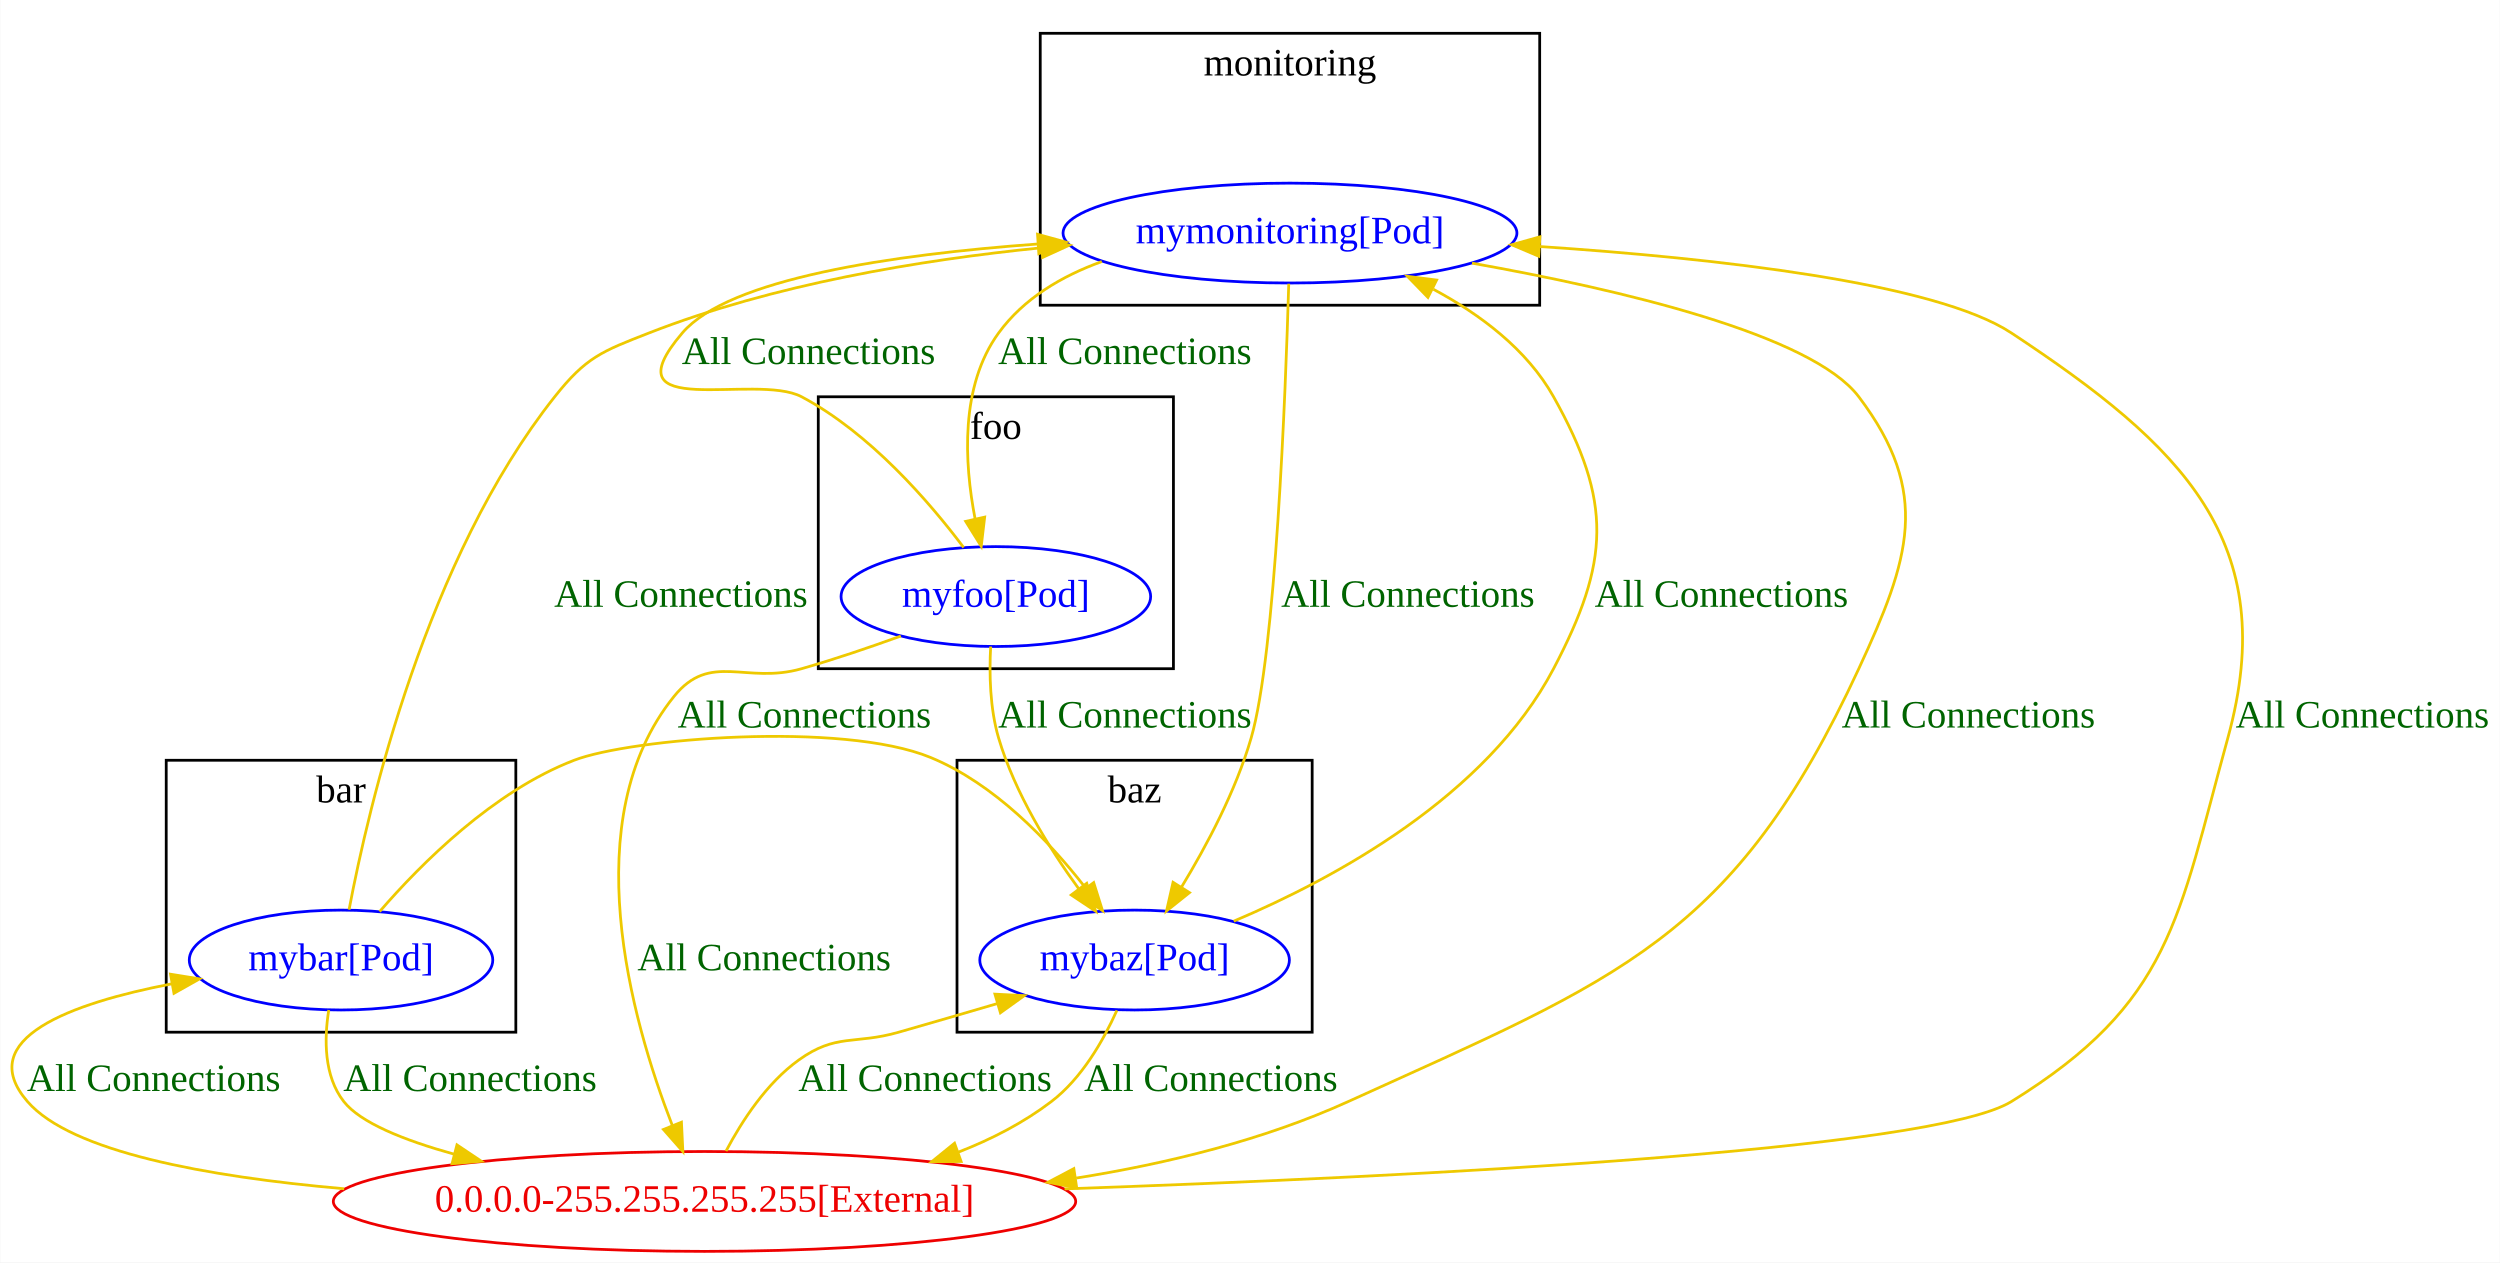
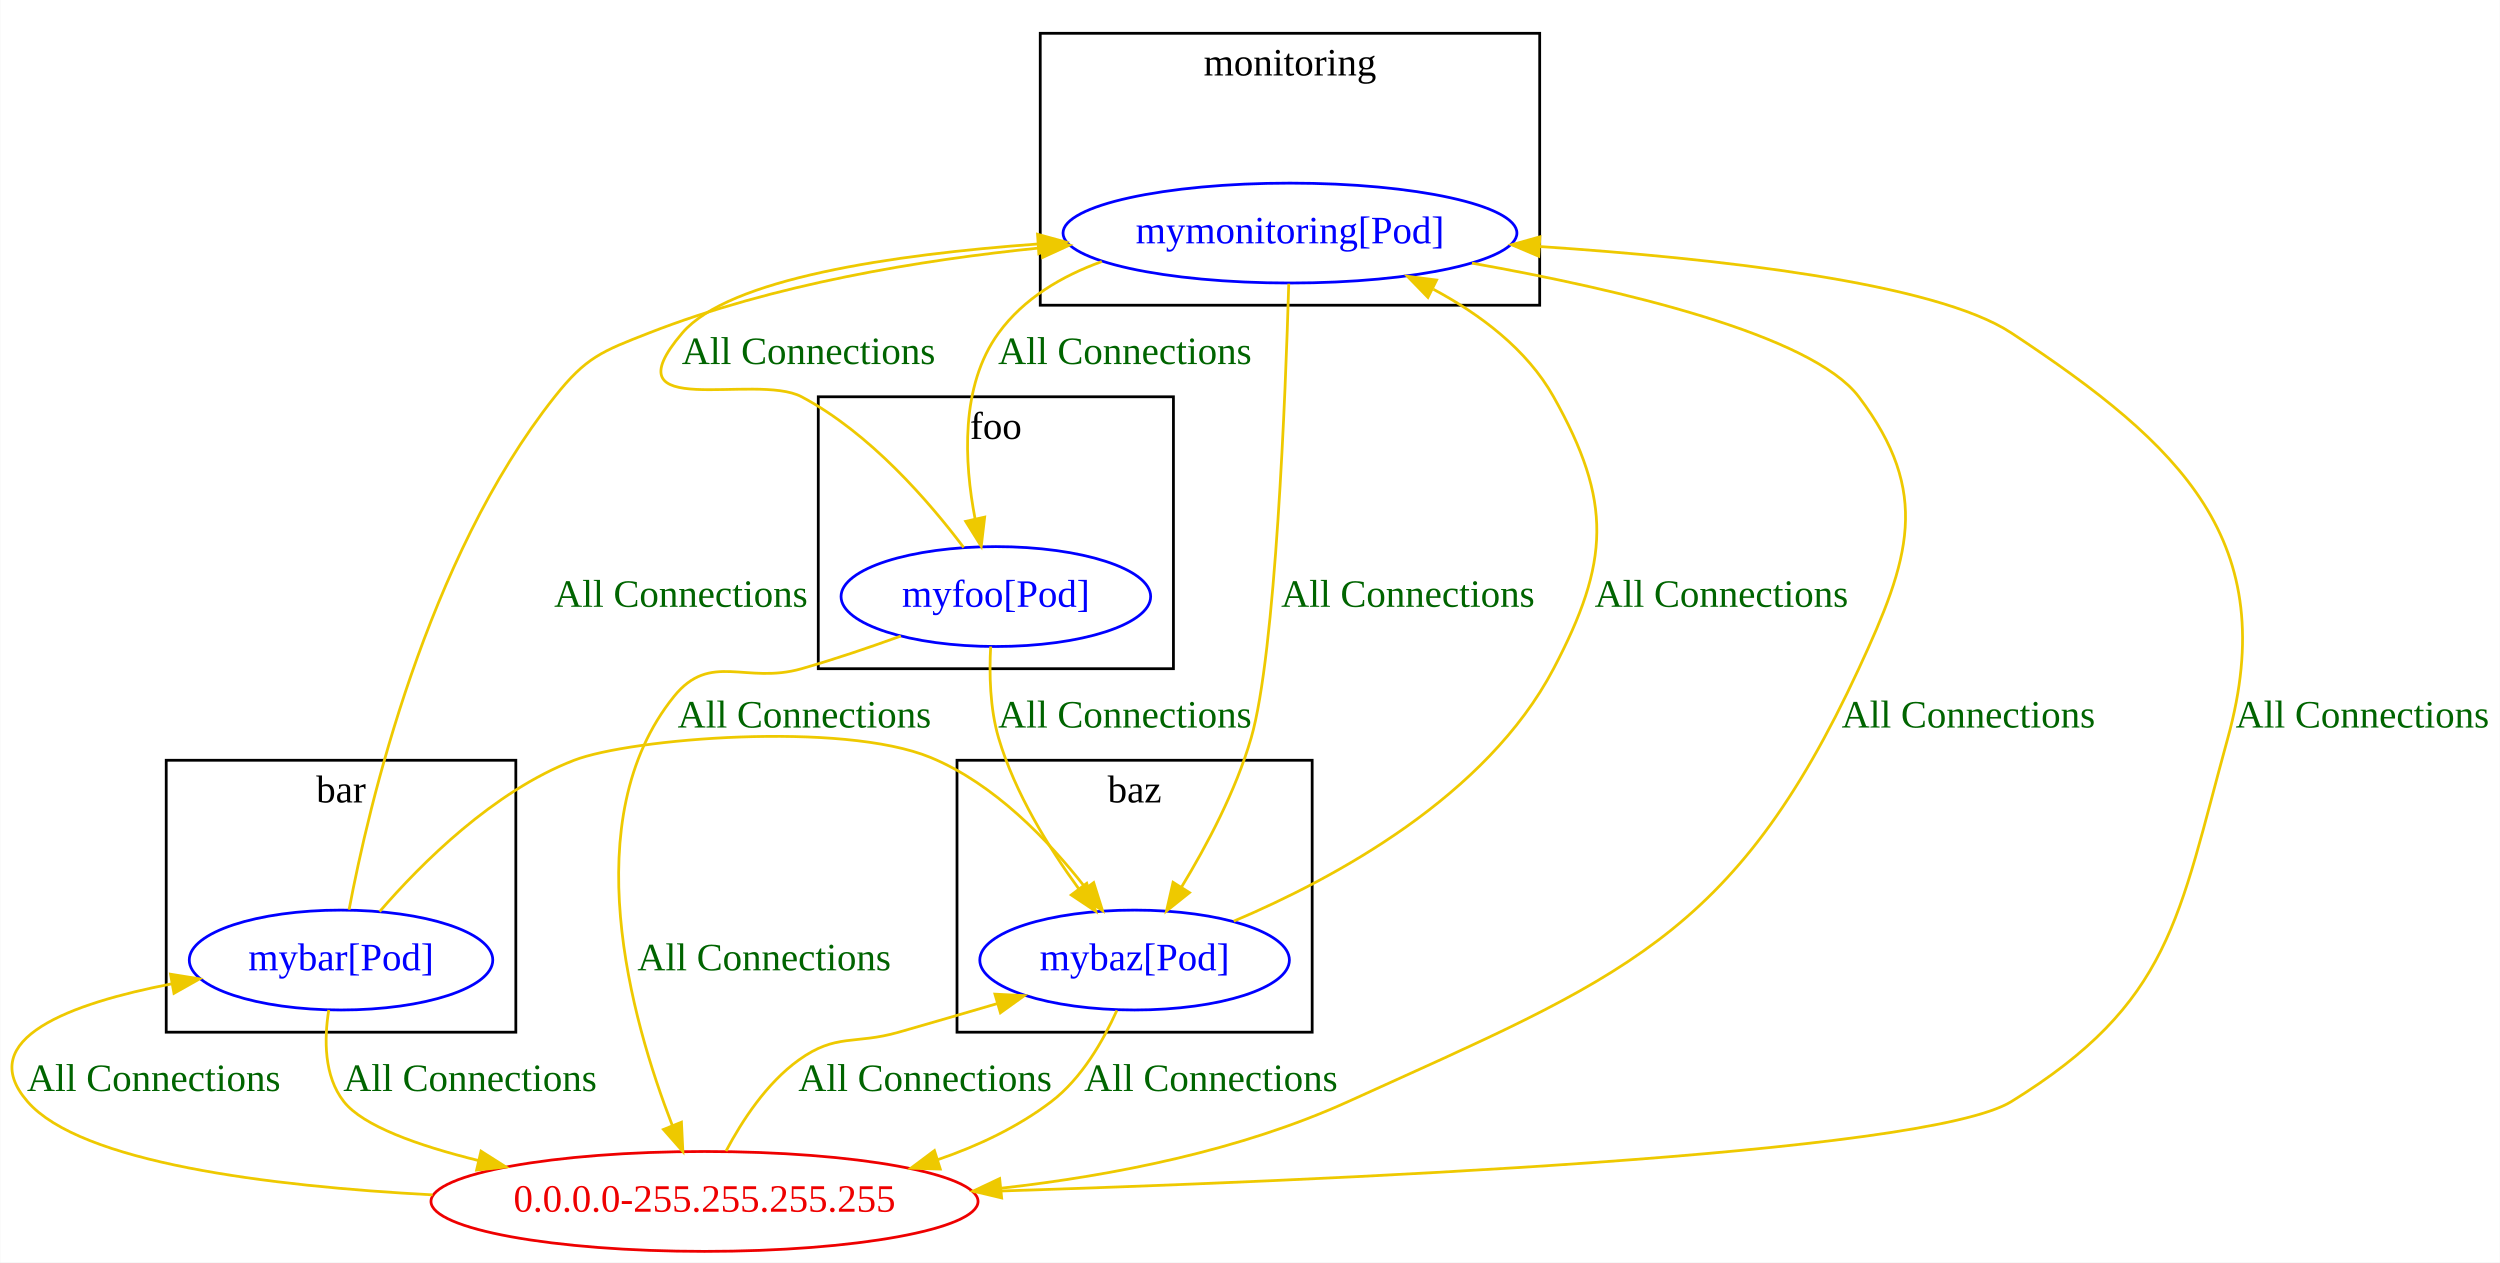
<svg xmlns="http://www.w3.org/2000/svg" width="901pt" height="455pt" viewBox="0.00 0.00 900.81 455.00">
  <g id="graph0" class="graph" transform="scale(1 1) rotate(0) translate(4 451)">
    <polygon fill="white" stroke="transparent" points="-4,4 -4,-451 896.81,-451 896.81,4 -4,4" />
+     <g id="clust2" class="cluster">
+       <polygon fill="none" stroke="black" points="340.81,-79 340.81,-177 468.81,-177 468.81,-79 340.81,-79" />
+       <text text-anchor="middle" x="404.81" y="-161.8" font-family="Times New Roman,serif" font-size="14.00">baz</text>
+     </g>
    <g id="clust1" class="cluster">
      <polygon fill="none" stroke="black" points="55.81,-79 55.81,-177 181.81,-177 181.81,-79 55.81,-79" />
      <text text-anchor="middle" x="118.81" y="-161.8" font-family="Times New Roman,serif" font-size="14.00">bar</text>
-     </g>
-     <g id="clust4" class="cluster">
-       <polygon fill="none" stroke="black" points="370.81,-341 370.81,-439 550.81,-439 550.81,-341 370.81,-341" />
-       <text text-anchor="middle" x="460.81" y="-423.8" font-family="Times New Roman,serif" font-size="14.00">monitoring</text>
    </g>
    <g id="clust3" class="cluster">
      <polygon fill="none" stroke="black" points="290.81,-210 290.81,-308 418.81,-308 418.81,-210 290.81,-210" />
      <text text-anchor="middle" x="354.81" y="-292.8" font-family="Times New Roman,serif" font-size="14.00">foo</text>
    </g>
-     <g id="clust2" class="cluster">
-       <polygon fill="none" stroke="black" points="340.81,-79 340.81,-177 468.81,-177 468.81,-79 340.81,-79" />
-       <text text-anchor="middle" x="404.81" y="-161.8" font-family="Times New Roman,serif" font-size="14.00">baz</text>
+     <g id="clust4" class="cluster">
+       <polygon fill="none" stroke="black" points="370.81,-341 370.81,-439 550.81,-439 550.81,-341 370.81,-341" />
+       <text text-anchor="middle" x="460.81" y="-423.8" font-family="Times New Roman,serif" font-size="14.00">monitoring</text>
    </g>
    <g id="node1" class="node">
      <ellipse fill="none" stroke="blue" cx="118.81" cy="-105" rx="54.69" ry="18" />
      <text text-anchor="middle" x="118.81" y="-101.3" font-family="Times New Roman,serif" font-size="14.00" fill="blue">mybar[Pod]</text>
    </g>
    <g id="node2" class="node">
      <ellipse fill="none" stroke="blue" cx="404.81" cy="-105" rx="55.79" ry="18" />
      <text text-anchor="middle" x="404.81" y="-101.3" font-family="Times New Roman,serif" font-size="14.00" fill="blue">mybaz[Pod]</text>
    </g>
    <g id="edge5" class="edge">
      <path fill="none" stroke="#eec900" d="M132.72,-122.47C147.85,-139.95 173.77,-165.82 202.81,-177 223.17,-184.84 299.35,-191.18 331.31,-178 354.25,-168.54 373.81,-148.08 386.97,-131.22" />
      <polygon fill="#eec900" stroke="#eec900" points="390.07,-132.91 393.25,-122.81 384.46,-128.72 390.07,-132.91" />
      <text text-anchor="middle" x="285.81" y="-188.8" font-family="Times New Roman,serif" font-size="14.00" fill="darkgreen">All Connections</text>
    </g>
    <g id="node4" class="node">
      <ellipse fill="none" stroke="blue" cx="460.81" cy="-367" rx="81.79" ry="18" />
      <text text-anchor="middle" x="460.81" y="-363.3" font-family="Times New Roman,serif" font-size="14.00" fill="blue">mymonitoring[Pod]</text>
    </g>
    <g id="edge6" class="edge">
      <path fill="none" stroke="#eec900" d="M121.71,-123.16C128.73,-160.32 149.54,-249.61 195.81,-308 207.14,-322.3 212.82,-324.36 229.81,-331 274.58,-348.5 327.41,-357.3 371.24,-361.7" />
      <polygon fill="#eec900" stroke="#eec900" points="371.02,-365.19 381.31,-362.65 371.68,-358.23 371.02,-365.19" />
      <text text-anchor="middle" x="241.31" y="-232.3" font-family="Times New Roman,serif" font-size="14.00" fill="darkgreen">All Connections</text>
    </g>
    <g id="node5" class="node">
-       <ellipse fill="none" stroke="#ee0000" cx="249.81" cy="-18" rx="133.78" ry="18" />
-       <text text-anchor="middle" x="249.81" y="-14.3" font-family="Times New Roman,serif" font-size="14.00" fill="#ee0000">0.0.0.0-255.255.255.255[External]</text>
+       <ellipse fill="none" stroke="#ee0000" cx="249.81" cy="-18" rx="98.58" ry="18" />
+       <text text-anchor="middle" x="249.81" y="-14.3" font-family="Times New Roman,serif" font-size="14.00" fill="#ee0000">0.0.0.0-255.255.255.255</text>
    </g>
    <g id="edge4" class="edge">
-       <path fill="none" stroke="#eec900" d="M114.39,-87C112.7,-76.43 112.64,-63.16 119.81,-54 125.73,-46.44 141.24,-40.12 159.58,-35.03" />
-       <polygon fill="#eec900" stroke="#eec900" points="160.59,-38.39 169.39,-32.49 158.83,-31.61 160.59,-38.39" />
+       <path fill="none" stroke="#eec900" d="M114.39,-87C112.7,-76.43 112.64,-63.16 119.81,-54 126.65,-45.26 146.29,-38.19 168.31,-32.75" />
+       <polygon fill="#eec900" stroke="#eec900" points="169.26,-36.12 178.21,-30.44 167.67,-29.31 169.26,-36.12" />
      <text text-anchor="middle" x="165.31" y="-57.8" font-family="Times New Roman,serif" font-size="14.00" fill="darkgreen">All Connections</text>
    </g>
    <g id="edge8" class="edge">
      <path fill="none" stroke="#eec900" d="M440.56,-119.02C477.06,-134.47 531.67,-164.07 555.81,-210 576.07,-248.56 577.12,-270.02 555.81,-308 546.23,-325.06 529.37,-337.7 512.49,-346.75" />
      <polygon fill="#eec900" stroke="#eec900" points="510.53,-343.81 503.15,-351.41 513.66,-350.07 510.53,-343.81" />
      <text text-anchor="middle" x="616.31" y="-232.3" font-family="Times New Roman,serif" font-size="14.00" fill="darkgreen">All Connections</text>
    </g>
    <g id="edge7" class="edge">
-       <path fill="none" stroke="#eec900" d="M398.43,-86.85C393.54,-75.94 385.75,-62.35 374.81,-54 364.84,-46.4 353.3,-40.44 341.35,-35.79" />
-       <polygon fill="#eec900" stroke="#eec900" points="342.29,-32.4 331.69,-32.32 339.92,-38.99 342.29,-32.4" />
+       <path fill="none" stroke="#eec900" d="M398.43,-86.85C393.54,-75.94 385.75,-62.35 374.81,-54 362.76,-44.81 348.41,-38.03 333.8,-33.03" />
+       <polygon fill="#eec900" stroke="#eec900" points="334.78,-29.67 324.19,-29.99 332.67,-36.34 334.78,-29.67" />
      <text text-anchor="middle" x="432.31" y="-57.8" font-family="Times New Roman,serif" font-size="14.00" fill="darkgreen">All Connections</text>
    </g>
    <g id="node3" class="node">
      <ellipse fill="none" stroke="blue" cx="354.81" cy="-236" rx="55.79" ry="18" />
      <text text-anchor="middle" x="354.81" y="-232.3" font-family="Times New Roman,serif" font-size="14.00" fill="blue">myfoo[Pod]</text>
    </g>
    <g id="edge10" class="edge">
      <path fill="none" stroke="#eec900" d="M352.94,-217.99C352.41,-208.16 352.66,-195.66 355.81,-185 361.66,-165.21 373.9,-145.47 384.68,-130.68" />
      <polygon fill="#eec900" stroke="#eec900" points="387.56,-132.66 390.8,-122.58 381.98,-128.45 387.56,-132.66" />
      <text text-anchor="middle" x="401.31" y="-188.8" font-family="Times New Roman,serif" font-size="14.00" fill="darkgreen">All Connections</text>
    </g>
    <g id="edge11" class="edge">
      <path fill="none" stroke="#eec900" d="M343.21,-253.68C330.76,-270.22 309.42,-294.93 284.81,-308 268.25,-316.79 214.22,-298.65 241.81,-331 258.5,-350.57 317.45,-359.25 369.98,-363.07" />
      <polygon fill="#eec900" stroke="#eec900" points="369.83,-366.57 380.04,-363.75 370.3,-359.59 369.83,-366.57" />
      <text text-anchor="middle" x="287.31" y="-319.8" font-family="Times New Roman,serif" font-size="14.00" fill="darkgreen">All Connections</text>
    </g>
    <g id="edge9" class="edge">
      <path fill="none" stroke="#eec900" d="M320.56,-221.77C309.27,-217.68 296.6,-213.37 284.81,-210 264.69,-204.25 251.94,-216.29 238.81,-200 203.17,-155.79 223.22,-84.02 238.17,-45.48" />
      <polygon fill="#eec900" stroke="#eec900" points="241.5,-46.56 242.01,-35.98 235.01,-43.94 241.5,-46.56" />
      <text text-anchor="middle" x="271.31" y="-101.3" font-family="Times New Roman,serif" font-size="14.00" fill="darkgreen">All Connections</text>
    </g>
    <g id="edge13" class="edge">
      <path fill="none" stroke="#eec900" d="M460.37,-348.74C459.24,-309.65 455.65,-215.42 446.81,-185 441.28,-165.98 430.84,-146.3 421.75,-131.35" />
      <polygon fill="#eec900" stroke="#eec900" points="424.6,-129.3 416.32,-122.69 418.67,-133.02 424.6,-129.3" />
      <text text-anchor="middle" x="503.31" y="-232.3" font-family="Times New Roman,serif" font-size="14.00" fill="darkgreen">All Connections</text>
    </g>
    <g id="edge14" class="edge">
      <path fill="none" stroke="#eec900" d="M393,-356.73C378.51,-351.5 364.86,-343.42 355.81,-331 341.89,-311.91 343.4,-284.35 347.33,-264" />
      <polygon fill="#eec900" stroke="#eec900" points="350.78,-264.63 349.54,-254.11 343.94,-263.1 350.78,-264.63" />
      <text text-anchor="middle" x="401.31" y="-319.8" font-family="Times New Roman,serif" font-size="14.00" fill="darkgreen">All Connections</text>
    </g>
    <g id="edge12" class="edge">
-       <path fill="none" stroke="#eec900" d="M526.42,-356.16C579.76,-346.66 648.85,-330.42 665.81,-308 692.08,-273.26 684.12,-249.52 665.81,-210 620.75,-112.72 579.42,-98.35 481.81,-54 451.48,-40.22 416.85,-31.67 383.76,-26.42" />
-       <polygon fill="#eec900" stroke="#eec900" points="383.95,-22.91 373.55,-24.89 382.92,-29.83 383.95,-22.91" />
+       <path fill="none" stroke="#eec900" d="M526.42,-356.16C579.76,-346.66 648.85,-330.42 665.81,-308 692.08,-273.26 684.12,-249.52 665.81,-210 620.75,-112.72 579.42,-98.35 481.81,-54 443.09,-36.41 397.37,-27.34 356.79,-22.78" />
+       <polygon fill="#eec900" stroke="#eec900" points="356.9,-19.27 346.59,-21.71 356.18,-26.23 356.9,-19.27" />
      <text text-anchor="middle" x="705.31" y="-188.8" font-family="Times New Roman,serif" font-size="14.00" fill="darkgreen">All Connections</text>
    </g>
    <g id="edge1" class="edge">
-       <path fill="none" stroke="#eec900" d="M119.95,-22.57C70.17,-26.93 21.51,-35.89 5.81,-54 -13.78,-76.6 21.47,-89.41 57.64,-96.39" />
+       <path fill="none" stroke="#eec900" d="M151.8,-20.37C92.54,-23.51 24.87,-32.01 5.81,-54 -13.78,-76.6 21.47,-89.41 57.64,-96.39" />
      <polygon fill="#eec900" stroke="#eec900" points="57.36,-99.9 67.82,-98.21 58.6,-93.01 57.36,-99.9" />
      <text text-anchor="middle" x="51.31" y="-57.8" font-family="Times New Roman,serif" font-size="14.00" fill="darkgreen">All Connections</text>
    </g>
    <g id="edge2" class="edge">
      <path fill="none" stroke="#eec900" d="M257.57,-36.17C263.34,-47.09 272.21,-60.68 283.81,-69 297.3,-78.68 303.84,-74.43 319.81,-79 331.36,-82.3 343.78,-85.92 355.46,-89.35" />
      <polygon fill="#eec900" stroke="#eec900" points="354.48,-92.71 365.06,-92.17 356.46,-85.99 354.48,-92.71" />
      <text text-anchor="middle" x="329.31" y="-57.8" font-family="Times New Roman,serif" font-size="14.00" fill="darkgreen">All Connections</text>
    </g>
    <g id="edge3" class="edge">
-       <path fill="none" stroke="#eec900" d="M379.58,-22.53C508.93,-27.03 692.37,-36.41 720.81,-54 778.44,-89.65 780.83,-119.67 798.81,-185 818.33,-255.93 782.19,-290.45 720.81,-331 693.44,-349.08 614.55,-357.9 550.79,-362.15" />
+       <path fill="none" stroke="#eec900" d="M346.78,-21.46C475.4,-25.43 689.86,-34.86 720.81,-54 778.44,-89.65 780.83,-119.67 798.81,-185 818.33,-255.93 782.19,-290.45 720.81,-331 693.44,-349.08 614.55,-357.9 550.79,-362.15" />
      <polygon fill="#eec900" stroke="#eec900" points="550.45,-358.66 540.7,-362.79 550.9,-365.65 550.45,-358.66" />
      <text text-anchor="middle" x="847.31" y="-188.8" font-family="Times New Roman,serif" font-size="14.00" fill="darkgreen">All Connections</text>
    </g>
  </g>
</svg>
